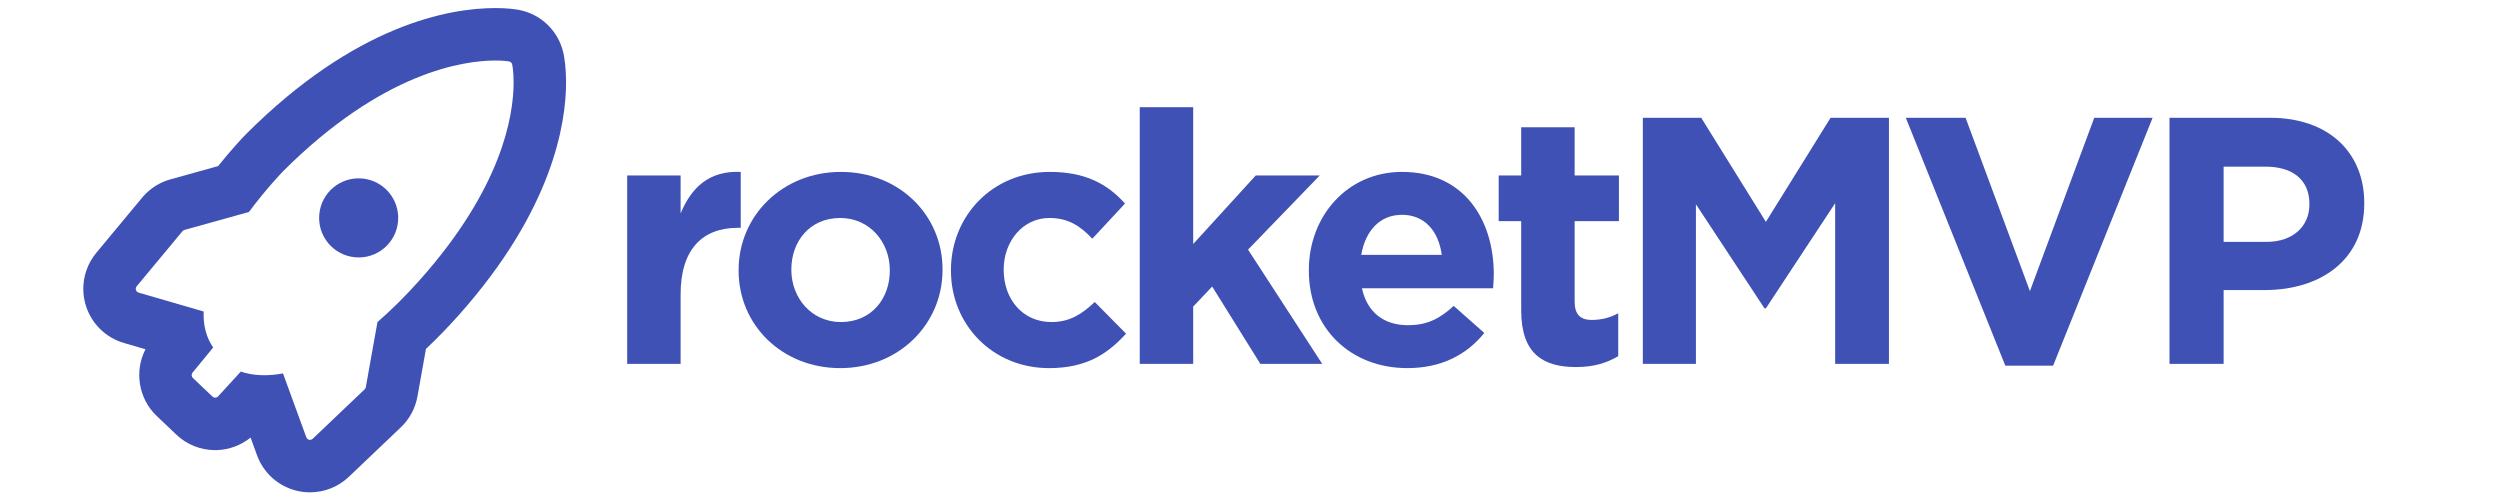
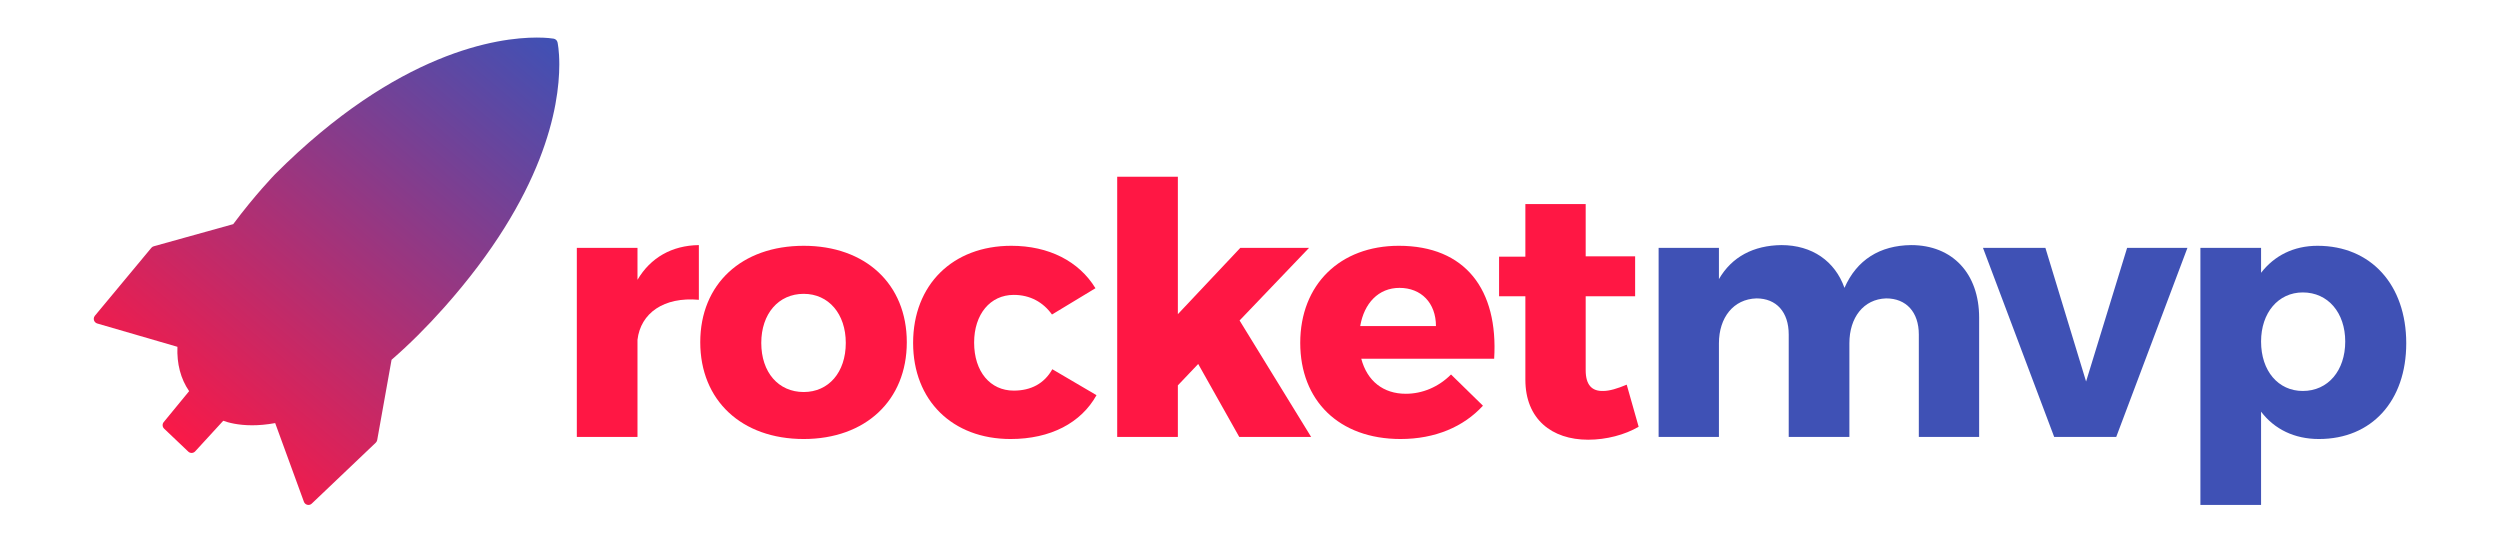
- <svg xmlns="http://www.w3.org/2000/svg" version="1.1" id="Layer_1" x="0px" y="0px" width="619.504px" height="123.997px" viewBox="0 0 619.504 123.997" enable-background="new 0 0 619.504 123.997" xml:space="preserve">
+ <svg xmlns="http://www.w3.org/2000/svg" version="1.1" id="Layer_1" x="0px" y="0px" width="1000px" height="217px" viewBox="0 0 1000 217" enable-background="new 0 0 1000 217" xml:space="preserve">
+   <path fill="#3F51B5" d="M241.255-1053.385h13.242v9.405c2.701-6.444,7.058-10.627,14.9-10.28v13.853H268.7  c-8.8,0-14.203,5.317-14.203,16.47v17.25h-13.242V-1053.385z" />
+   <path fill="#3F51B5" d="M268.87-1029.773v-0.176c0-13.415,10.804-24.311,25.354-24.311c14.462,0,25.179,10.721,25.179,24.133v0.178  c0,13.414-10.803,24.309-25.353,24.309C279.588-1005.641,268.87-1016.359,268.87-1029.773z M306.334-1029.773v-0.176  c0-6.887-4.966-12.895-12.284-12.895c-7.581,0-12.11,5.832-12.11,12.717v0.178c0,6.883,4.965,12.895,12.284,12.895  C301.804-1017.055,306.334-1022.891,306.334-1029.773z" />
+   <path fill="#3F51B5" d="M321.488-1029.773v-0.176c0-13.327,10.194-24.311,24.483-24.311c8.799,0,14.288,2.965,18.644,7.844  l-8.102,8.712c-2.962-3.138-5.925-5.14-10.629-5.14c-6.621,0-11.326,5.832-11.326,12.717v0.178c0,7.146,4.617,12.895,11.848,12.895  c4.444,0,7.494-1.916,10.718-4.969l7.753,7.846c-4.531,4.965-9.758,8.537-19.081,8.537  C331.77-1005.641,321.488-1016.447,321.488-1029.773z" />
+   <path fill="#3F51B5" d="M368.272-1070.287h13.244v33.893l15.508-16.99h15.855L395.107-1035l18.381,28.311h-15.333l-11.938-19.166  l-4.703,4.969v14.197h-13.244L368.272-1070.287L368.272-1070.287z" />
+   <path fill="#3F51B5" d="M410.175-1029.773v-0.176c0-13.327,9.497-24.311,23.088-24.311c15.597,0,22.74,12.108,22.74,25.354  c0,1.049-0.088,2.264-0.175,3.484h-32.497c1.306,6.016,5.489,9.148,11.414,9.148c4.442,0,7.667-1.393,11.325-4.789l7.579,6.707  c-4.355,5.4-10.63,8.713-19.081,8.713C420.544-1005.641,410.175-1015.488,410.175-1029.773z M443.109-1033.699  c-0.785-5.92-4.271-9.93-9.846-9.93c-5.488,0-9.062,3.922-10.105,9.93H443.109z" />
+   <path fill="#3F51B5" d="M462.795-1019.934v-22.13h-5.577v-11.321h5.577v-11.936h13.243v11.936h10.977v11.321h-10.977v19.952  c0,3.053,1.307,4.535,4.269,4.535c2.439,0,4.617-0.613,6.533-1.656v10.629c-2.787,1.654-6.011,2.701-10.454,2.701  C468.283-1005.902,462.795-1009.125,462.795-1019.934z" />
+   <path fill="#3F51B5" d="M492.937-1067.674H507.4l16.029,25.789l16.03-25.789h14.464v60.984h-13.331v-39.812l-17.163,26.047h-0.349  l-16.989-25.786v39.552h-13.155V-1067.674z" />
+   <path fill="#3F51B5" d="M558.101-1067.674h14.812l15.941,42.955l15.944-42.955h14.463l-24.654,61.42h-11.851L558.101-1067.674z" />
+   <path fill="#3F51B5" d="M623.44-1067.674h24.915c14.552,0,23.351,8.625,23.351,21.086v0.174c0,14.111-10.978,21.428-24.655,21.428  h-10.193v18.299h-13.416L623.44-1067.674L623.44-1067.674z M647.486-1036.924c6.709,0,10.629-4.004,10.629-9.23v-0.173  c0-6.015-4.183-9.237-10.891-9.237h-10.368v18.643h10.63V-1036.924z" />
  <g>
-     <path d="M200.946-256.497h14.651v10.41c2.988-7.133,7.808-11.76,16.483-11.374v15.326h-0.771c-9.735,0-15.712,5.88-15.712,18.218   v19.085h-14.651V-256.497z" />
-     <path d="M231.499-230.376v-0.191c0-14.845,11.952-26.894,28.049-26.894c16.001,0,27.857,11.856,27.857,26.7v0.193   c0,14.844-11.953,26.893-28.05,26.893C243.355-203.675,231.499-215.531,231.499-230.376z M272.947-230.376v-0.191   c0-7.615-5.494-14.267-13.591-14.267c-8.386,0-13.398,6.458-13.398,14.073v0.193c0,7.614,5.494,14.266,13.591,14.266   C267.935-216.302,272.947-222.761,272.947-230.376z" />
-     <path d="M289.713-230.376v-0.191c0-14.748,11.278-26.894,27.085-26.894c9.735,0,15.808,3.277,20.627,8.675l-8.964,9.639   c-3.277-3.469-6.554-5.687-11.759-5.687c-7.326,0-12.531,6.458-12.531,14.073v0.193c0,7.903,5.109,14.266,13.109,14.266   c4.916,0,8.29-2.121,11.856-5.495l8.579,8.675c-5.012,5.494-10.795,9.447-21.109,9.447   C301.087-203.675,289.713-215.628,289.713-230.376z" />
-     <path d="M341.471-275.196h14.651v37.495l17.158-18.796h17.543l-19.664,20.338l20.338,31.327h-16.964l-13.206-21.206l-5.205,5.494   v15.712h-14.651V-275.196z" />
-     <path d="M387.831-230.376v-0.191c0-14.748,10.506-26.894,25.543-26.894c17.253,0,25.158,13.398,25.158,28.05   c0,1.156-0.097,2.506-0.193,3.855h-35.954c1.446,6.65,6.073,10.121,12.627,10.121c4.916,0,8.482-1.543,12.53-5.302l8.386,7.422   c-4.82,5.976-11.76,9.64-21.109,9.64C399.301-203.675,387.831-214.567,387.831-230.376z M424.267-234.713   c-0.868-6.555-4.723-10.988-10.892-10.988c-6.073,0-10.025,4.337-11.181,10.988H424.267z" />
-     <path d="M446.046-219.483v-24.482h-6.169v-12.531h6.169v-13.205h14.652v13.205h12.145v12.531h-12.145v22.072   c0,3.374,1.445,5.013,4.723,5.013c2.699,0,5.108-0.675,7.229-1.831v11.76c-3.084,1.831-6.65,2.988-11.566,2.988   C452.118-203.964,446.046-207.53,446.046-219.483z" />
-     <path d="M479.393-272.305h16.002l17.734,28.531l17.736-28.531h16.001v67.473h-14.748v-44.05l-18.989,28.82h-0.385l-18.797-28.531   v43.761h-14.555V-272.305z" />
-     <path d="M551.488-272.305h16.386l17.64,47.521l17.64-47.521h16l-27.277,67.954h-13.109L551.488-272.305z" />
-     <path d="M623.775-272.305h27.567c16.098,0,25.832,9.542,25.832,23.326v0.192c0,15.615-12.145,23.713-27.277,23.713H638.62v20.241   h-14.845V-272.305z M650.378-238.279c7.423,0,11.76-4.435,11.76-10.218v-0.192c0-6.651-4.627-10.218-12.049-10.218h-11.47v20.628   H650.378z" />
-     <g>
-       <path d="M164.811-288c2.214,0,3.51,0.203,3.738,0.242c0.429,0.074,0.772,0.398,0.868,0.823c0.016,0.073,0.393,1.787,0.393,4.897    c0,9.449-3.33,29.045-25.638,54.114c-3.875,4.354-7.805,8.263-11.689,11.623l-3.192,17.855c-0.042,0.227-0.152,0.431-0.318,0.589    l-14.241,13.555c-0.203,0.192-0.469,0.298-0.742,0.298c-0.081,0-0.163-0.009-0.244-0.028c-0.353-0.082-0.641-0.336-0.765-0.678    l-6.392-17.506c-1.92,0.354-3.629,0.487-5.119,0.487c-3.177,0-5.355-0.61-6.435-1.006l-6.247,6.812    c-0.195,0.214-0.467,0.34-0.755,0.35c-0.011,0-0.022,0.001-0.034,0.001c-0.278,0-0.545-0.104-0.744-0.295l-5.376-5.108    c-0.41-0.392-0.446-1.026-0.09-1.463l5.652-6.881c-1.888-2.748-2.753-6.087-2.601-9.87l-17.845-5.192    c-0.347-0.102-0.62-0.37-0.727-0.718c-0.033-0.104-0.048-0.208-0.048-0.314c0-0.248,0.086-0.49,0.248-0.687l12.571-15.116    c0.141-0.168,0.328-0.292,0.54-0.349l17.674-4.917c4.812-6.471,9.283-11.083,9.327-11.129    C133.927-284.959,156.243-288,164.811-288 M164.811-301c-5.823,0-15.244,1.029-27.057,5.932    c-13.729,5.698-27.311,15.208-40.368,28.266l-0.1,0.1l-0.098,0.103c-0.406,0.421-3.651,3.814-7.589,8.754l-13.483,3.752    c-2.756,0.759-5.186,2.319-7.032,4.518l-0.021,0.024l-0.021,0.024l-12.571,15.116c-2.108,2.552-3.253,5.735-3.253,8.999    c0,1.415,0.213,2.817,0.632,4.168c1.401,4.521,4.947,8.012,9.493,9.342l7.646,2.225c-3.817,5.634-3.068,13.354,1.91,18.106    l5.398,5.13c2.604,2.487,6.057,3.871,9.699,3.871h0.208l0.243-0.008c3.735-0.126,7.304-1.752,9.838-4.469l2.482,6.798    c1.623,4.47,5.376,7.799,10.034,8.881c1.043,0.243,2.116,0.366,3.187,0.366c3.623,0,7.066-1.375,9.695-3.873l14.25-13.562    c2.166-2.064,3.595-4.703,4.139-7.639l0.007-0.039l0.007-0.04l2.408-13.469c3.145-2.94,6.29-6.174,9.388-9.655    c25.169-28.284,28.927-51.459,28.927-62.757c0-4.014-0.477-6.668-0.682-7.623l-0.012-0.057l-0.014-0.062    c-1.25-5.579-5.701-9.814-11.337-10.789C169.825-300.729,167.81-301,164.811-301L164.811-301z" />
-     </g>
-     <g>
-       <circle cx="127.33" cy="-244.854" r="10.841" />
-     </g>
-   </g>
-   <g>
-     <path fill="#3F51B5" d="M155.415,43.475h13.242v9.405c2.701-6.444,7.058-10.627,14.9-10.28v13.852h-0.697   c-8.8,0-14.203,5.317-14.203,16.47v17.25h-13.242V43.475z" />
-     <path fill="#3F51B5" d="M183.03,67.087v-0.176c0-13.416,10.804-24.312,25.354-24.312c14.462,0,25.179,10.721,25.179,24.133v0.179   c0,13.413-10.803,24.309-25.353,24.309C193.748,91.22,183.03,80.501,183.03,67.087z M220.494,67.087v-0.176   c0-6.887-4.966-12.896-12.284-12.896c-7.581,0-12.11,5.833-12.11,12.717v0.179c0,6.883,4.965,12.893,12.284,12.893   C215.964,79.804,220.494,73.97,220.494,67.087z" />
-     <path fill="#3F51B5" d="M235.648,67.087v-0.176c0-13.328,10.194-24.312,24.483-24.312c8.799,0,14.288,2.965,18.644,7.845   l-8.102,8.711c-2.962-3.137-5.925-5.14-10.629-5.14c-6.621,0-11.326,5.833-11.326,12.717v0.179c0,7.146,4.617,12.893,11.848,12.893   c4.444,0,7.494-1.916,10.718-4.968l7.753,7.845c-4.531,4.966-9.758,8.539-19.081,8.539C245.93,91.22,235.648,80.412,235.648,67.087   z" />
-     <path fill="#3F51B5" d="M282.432,26.572h13.244v33.893l15.508-16.99h15.855L309.268,61.86l18.38,28.311h-15.333l-11.937-19.166   l-4.703,4.967v14.199h-13.244V26.572z" />
-     <path fill="#3F51B5" d="M324.335,67.087v-0.176c0-13.328,9.497-24.312,23.088-24.312c15.596,0,22.74,12.109,22.74,25.354   c0,1.049-0.088,2.265-0.175,3.484h-32.497c1.306,6.016,5.489,9.15,11.414,9.15c4.443,0,7.667-1.393,11.325-4.79l7.58,6.708   c-4.356,5.4-10.63,8.713-19.081,8.713C334.704,91.22,324.335,81.372,324.335,67.087z M357.269,63.16   c-0.785-5.92-4.27-9.93-9.845-9.93c-5.488,0-9.062,3.923-10.106,9.93H357.269z" />
-     <path fill="#3F51B5" d="M376.955,76.926v-22.13h-5.577V43.475h5.577V31.539h13.243v11.936h10.977v11.321h-10.977v19.953   c0,3.052,1.307,4.534,4.269,4.534c2.439,0,4.617-0.613,6.533-1.655v10.628c-2.787,1.655-6.011,2.701-10.454,2.701   C382.443,90.957,376.955,87.735,376.955,76.926z" />
-     <path fill="#3F51B5" d="M407.097,29.185h14.464l16.029,25.79l16.03-25.79h14.464v60.986h-13.331V50.358L437.59,76.405h-0.349   l-16.989-25.787v39.553h-13.155V29.185z" />
-     <path fill="#3F51B5" d="M472.261,29.185h14.812l15.942,42.955l15.944-42.955h14.463l-24.654,61.421h-11.851L472.261,29.185z" />
-     <path fill="#3F51B5" d="M537.601,29.185h24.915c14.551,0,23.35,8.625,23.35,21.087v0.173c0,14.111-10.977,21.429-24.655,21.429   h-10.193v18.298h-13.416V29.185z M561.647,59.936c6.709,0,10.628-4.005,10.628-9.231v-0.173c0-6.015-4.182-9.237-10.89-9.237   h-10.368v18.642H561.647z" />
-     <path fill="#3F51B5" d="M122.753,14.998c2.001,0,3.174,0.185,3.38,0.22c0.387,0.068,0.698,0.36,0.784,0.743   c0.014,0.067,0.356,1.617,0.356,4.426c0,8.54-3.01,26.252-23.173,48.912c-3.503,3.94-7.057,7.469-10.565,10.507l-2.886,16.138   c-0.039,0.207-0.138,0.392-0.288,0.534l-12.873,12.252c-0.183,0.174-0.421,0.27-0.667,0.27c-0.075,0-0.15-0.009-0.225-0.027   c-0.319-0.074-0.58-0.302-0.69-0.611l-5.778-15.824c-1.738,0.32-3.286,0.441-4.634,0.441c-2.869,0-4.834-0.55-5.81-0.908   l-5.647,6.155c-0.177,0.193-0.422,0.308-0.683,0.317c-0.011,0-0.022,0.001-0.033,0.001c-0.25,0-0.49-0.095-0.669-0.266l-4.859-4.62   c-0.37-0.353-0.404-0.929-0.082-1.32l5.11-6.223c-1.707-2.483-2.49-5.501-2.352-8.92l-16.129-4.689   c-0.314-0.091-0.561-0.34-0.657-0.648c-0.03-0.095-0.043-0.188-0.043-0.285c0-0.229,0.077-0.442,0.224-0.621l11.362-13.668   c0.128-0.148,0.296-0.263,0.488-0.31l15.975-4.448c4.348-5.846,8.391-10.019,8.43-10.056   C94.839,17.747,115.008,14.998,122.753,14.998 M122.753,1.998c-11.41,0-34.613,4.063-61.827,31.278l0.004,0.004   c-0.934,0.951-3.659,3.858-6.883,7.877l-11.731,3.267c-2.701,0.726-5.095,2.232-6.938,4.371l-0.076,0.088l-0.074,0.089   L23.867,62.64c-2.091,2.535-3.227,5.693-3.227,8.932c0,1.445,0.222,2.872,0.66,4.242c1.421,4.455,4.941,7.884,9.433,9.181   l5.316,1.546c-2.776,5.393-1.774,12.195,2.777,16.53l4.868,4.628c2.585,2.471,6.013,3.844,9.626,3.844h0.212l0.246-0.007   l0.031-0.001l0.031-0.001c3.009-0.113,5.923-1.22,8.255-3.095l1.6,4.381c1.611,4.418,5.289,7.696,9.866,8.793   c1.067,0.257,2.164,0.387,3.261,0.387c3.596,0,7.013-1.366,9.623-3.847l12.879-12.258c2.134-2.03,3.552-4.638,4.1-7.539   l0.012-0.062l0.011-0.062l2.104-11.767c2.782-2.619,5.55-5.475,8.266-8.53c23.02-25.87,26.457-47.161,26.457-57.549   c0-3.59-0.401-6.008-0.64-7.13l-0.015-0.069l-0.017-0.074c-1.238-5.515-5.637-9.714-11.208-10.697   C127.467,2.255,125.563,1.998,122.753,1.998L122.753,1.998z" />
-     <path fill="#3F51B5" d="M79.118,53.114c0.487-5.393,5.251-9.364,10.643-8.879c5.39,0.489,9.363,5.253,8.875,10.647   c-0.489,5.39-5.253,9.364-10.644,8.874C82.602,63.265,78.628,58.501,79.118,53.114z" />
+     <linearGradient id="SVGID_1_" gradientUnits="userSpaceOnUse" x1="286.57" y1="-153.237" x2="411.924" y2="-302.629">
+       <stop offset="0" style="stop-color:#FA1947" />
+       <stop offset="1" style="stop-color:#3F51B5" />
+     </linearGradient>
+     <path fill="url(#SVGID_1_)" d="M400.598-283.992c2.848,0,4.517,0.265,4.811,0.313c0.551,0.096,0.994,0.512,1.117,1.057   c0.02,0.095,0.506,2.302,0.506,6.3c0,12.156-4.284,37.367-32.985,69.624c-4.986,5.607-10.045,10.631-15.038,14.955l-4.109,22.97   c-0.056,0.295-0.196,0.56-0.41,0.762l-18.324,17.44c-0.26,0.247-0.599,0.384-0.949,0.384c-0.106,0-0.214-0.015-0.32-0.039   c-0.454-0.105-0.826-0.432-0.983-0.87l-8.225-22.524c-2.474,0.456-4.677,0.629-6.596,0.629c-4.083,0-6.881-0.781-8.27-1.293   l-8.038,8.763c-0.252,0.272-0.601,0.437-0.972,0.45c-0.016,0-0.032,0-0.047,0c-0.356,0-0.697-0.134-0.952-0.377l-6.917-6.576   c-0.526-0.503-0.574-1.324-0.116-1.88l7.274-8.857c-2.431-3.536-3.544-7.83-3.349-12.696l-22.958-6.676   c-0.447-0.13-0.798-0.482-0.935-0.923c-0.042-0.133-0.061-0.267-0.061-0.406c0-0.324,0.109-0.628,0.318-0.884l16.173-19.454   c0.182-0.211,0.421-0.373,0.694-0.44l22.74-6.332c6.189-8.322,11.944-14.262,12-14.314   C360.864-280.079,389.573-283.992,400.598-283.992 M400.598-302.497c-16.242,0-49.269,5.783-88.007,44.521l0.006,0.008   c-1.33,1.352-5.208,5.492-9.798,11.212l-16.698,4.65c-3.844,1.034-7.251,3.178-9.876,6.221l-0.108,0.127l-0.104,0.127   l-16.172,19.455c-2.977,3.606-4.593,8.103-4.593,12.713c0,2.059,0.316,4.087,0.939,6.039c2.023,6.342,7.034,11.221,13.427,13.067   l7.567,2.201c-3.951,7.676-2.525,17.36,3.953,23.528l6.929,6.589c3.68,3.518,8.56,5.471,13.703,5.471h0.302l0.349-0.011h0.044   l0.044-0.003c4.283-0.161,8.432-1.733,11.75-4.403l2.277,6.236c2.294,6.289,7.529,10.953,14.043,12.517   c1.519,0.363,3.081,0.55,4.642,0.55c5.119,0,9.982-1.946,13.697-5.478l18.333-17.448c3.038-2.887,5.056-6.602,5.836-10.73   l0.017-0.089l0.015-0.087l2.995-16.75c3.96-3.729,7.9-7.792,11.766-12.141c32.768-36.825,37.66-67.132,37.66-81.918   c0-5.11-0.57-8.552-0.911-10.149l-0.021-0.098l-0.024-0.104c-1.763-7.852-8.024-13.829-15.954-15.228   C407.308-302.131,404.598-302.497,400.598-302.497L400.598-302.497z" />
  </g>
  <g>
    <g>
-       <path fill="#3F51B5" d="M150.047,212.824h14.178v10.074c2.891-6.902,7.556-11.381,15.952-11.007v14.834h-0.747    c-9.421,0-15.205,5.688-15.205,17.628v18.472h-14.178V212.824z" />
-       <path fill="#3F51B5" d="M179.615,238.105v-0.188c0-14.365,11.567-26.026,27.146-26.026c15.485,0,26.959,11.474,26.959,25.841    v0.186c0,14.367-11.568,26.026-27.146,26.026C191.088,263.944,179.615,252.47,179.615,238.105z M219.727,238.105v-0.188    c0-7.369-5.318-13.806-13.153-13.806c-8.115,0-12.967,6.251-12.967,13.62v0.186c0,7.369,5.318,13.806,13.154,13.806    C214.875,251.724,219.727,245.475,219.727,238.105z" />
-       <path fill="#3F51B5" d="M235.953,238.105v-0.188c0-14.271,10.913-26.026,26.211-26.026c9.421,0,15.299,3.172,19.963,8.396    l-8.675,9.327c-3.171-3.356-6.343-5.503-11.381-5.503c-7.089,0-12.126,6.251-12.126,13.62v0.186    c0,7.649,4.943,13.806,12.686,13.806c4.758,0,8.022-2.052,11.474-5.316l8.303,8.395c-4.851,5.317-10.448,9.143-20.43,9.143    C246.96,263.944,235.953,252.377,235.953,238.105z" />
-       <path fill="#3F51B5" d="M286.042,194.729h14.178v36.285l16.604-18.19h16.979l-19.031,19.682l19.683,30.319h-16.417l-12.78-20.522    l-5.038,5.315v15.207h-14.178V194.729z" />
-       <path fill="#3F51B5" d="M330.907,238.105v-0.188c0-14.271,10.167-26.026,24.72-26.026c16.697,0,24.348,12.968,24.348,27.147    c0,1.117-0.094,2.424-0.187,3.73h-34.794c1.399,6.436,5.876,9.794,12.22,9.794c4.758,0,8.209-1.493,12.126-5.131l8.117,7.184    c-4.666,5.781-11.381,9.328-20.43,9.328C342.008,263.944,330.907,253.403,330.907,238.105z M366.168,233.905    c-0.839-6.343-4.571-10.633-10.541-10.633c-5.877,0-9.701,4.196-10.82,10.633H366.168z" />
-       <path fill="#3F51B5" d="M387.246,248.646v-23.693h-5.971v-12.129h5.971v-12.78h14.18v12.78h11.753v12.129h-11.753v21.359    c0,3.267,1.399,4.852,4.57,4.852c2.612,0,4.943-0.652,6.996-1.772v11.381c-2.985,1.772-6.436,2.891-11.194,2.891    C393.122,263.663,387.246,260.214,387.246,248.646z" />
-       <path fill="#3F51B5" d="M420.917,197.527h7.462l23.788,35.635l23.788-35.635h7.461v65.298h-7.369v-52.893l-23.786,34.98h-0.374    L428.1,210.026v52.799h-7.182V197.527z" />
-       <path fill="#3F51B5" d="M490.688,197.527h8.209l23.228,56.249l23.321-56.249h7.928l-28.077,65.764h-6.532L490.688,197.527z" />
-       <path fill="#3F51B5" d="M560.644,197.527h24.44c14.739,0,24.441,7.835,24.441,20.708v0.187c0,14.084-11.756,21.361-25.653,21.361    h-15.859v23.042h-7.369V197.527z M584.151,233.068c10.821,0,17.913-5.784,17.913-14.367v-0.186c0-9.33-7-14.179-17.54-14.179    h-16.511v28.731H584.151z" />
+       <linearGradient id="SVGID_2_" gradientUnits="userSpaceOnUse" x1="72.034" y1="177.904" x2="213.927" y2="8.803">
+         <stop offset="0" style="stop-color:#FA1947" />
+         <stop offset="1" style="stop-color:#3F51B5" />
+       </linearGradient>
+       <path fill="url(#SVGID_2_)" d="M214.731,15.024c3.979,0,6.311,0.37,6.722,0.438c0.77,0.133,1.388,0.715,1.56,1.476    c0.028,0.133,0.708,3.217,0.708,8.803c0,16.983-5.986,52.209-46.087,97.277c-6.966,7.835-14.035,14.854-21.011,20.896    l-5.741,32.094c-0.077,0.412-0.273,0.78-0.573,1.064l-25.602,24.367c-0.363,0.345-0.837,0.536-1.326,0.536    c-0.148,0-0.299-0.021-0.447-0.055c-0.635-0.146-1.153-0.603-1.373-1.216l-11.491-31.471c-3.456,0.638-6.535,0.879-9.217,0.879    c-5.705,0-9.613-1.092-11.554-1.806l-11.23,12.241c-0.353,0.381-0.84,0.611-1.358,0.63c-0.022,0-0.045,0-0.066,0    c-0.497,0-0.974-0.187-1.33-0.526l-9.664-9.188c-0.735-0.702-0.803-1.85-0.163-2.628l10.163-12.375    c-3.396-4.939-4.952-10.94-4.679-17.738l-32.076-9.327c-0.626-0.182-1.116-0.674-1.307-1.29c-0.06-0.185-0.086-0.373-0.086-0.566    c0-0.454,0.153-0.878,0.445-1.235l22.597-27.182c0.255-0.295,0.589-0.521,0.971-0.616l31.771-8.846    c8.647-11.627,16.688-19.927,16.766-20.001C159.215,20.491,199.327,15.024,214.731,15.024" />
    </g>
    <g>
-       <g>
-         <path fill="#3F51B5" d="M115.077,182.336c2.142,0,3.397,0.198,3.617,0.234c0.416,0.074,0.747,0.387,0.839,0.799     c0.015,0.07,0.38,1.729,0.38,4.738c0,9.145-3.222,28.108-24.812,52.369c-3.75,4.214-7.554,7.997-11.312,11.249l-3.089,17.281     c-0.041,0.219-0.147,0.415-0.308,0.569l-13.782,13.117c-0.196,0.186-0.455,0.29-0.718,0.29c-0.079,0-0.158-0.009-0.236-0.028     c-0.341-0.08-0.62-0.324-0.74-0.657l-6.187-16.94c-1.858,0.342-3.512,0.472-4.954,0.472c-3.076,0-5.183-0.591-6.228-0.975     l-6.046,6.593c-0.189,0.206-0.452,0.328-0.73,0.338c-0.011,0-0.022,0.001-0.033,0.001c-0.269,0-0.527-0.101-0.72-0.283     l-5.203-4.944c-0.397-0.38-0.431-0.995-0.086-1.416l5.469-6.659c-1.826-2.661-2.664-5.892-2.517-9.553l-17.27-5.025     c-0.336-0.098-0.601-0.358-0.703-0.694c-0.031-0.101-0.046-0.2-0.046-0.303c0-0.24,0.083-0.475,0.24-0.667l12.165-14.628     c0.137-0.164,0.318-0.284,0.522-0.337l17.104-4.758c4.657-6.263,8.984-10.727,9.027-10.772     C85.188,185.279,106.785,182.336,115.077,182.336 M115.077,172.66c-5.372,0-14.082,0.957-25.073,5.52     c-12.933,5.366-25.76,14.357-38.126,26.725l-0.077,0.076l-0.073,0.079c-0.407,0.42-3.771,3.938-7.75,9.004l-13.959,3.884     c-2.1,0.576-3.952,1.764-5.36,3.44l-0.016,0.02l-0.016,0.019l-12.165,14.629c-1.605,1.941-2.478,4.367-2.478,6.854     c0,1.062,0.158,2.118,0.471,3.137l0,0c1.06,3.46,3.767,6.132,7.24,7.149l11.125,3.236c0.042,0.167,0.086,0.331,0.132,0.497     l-1.702,2.07c-3.536,4.331-3.141,10.718,0.882,14.559l5.22,4.961c1.983,1.896,4.614,2.948,7.387,2.948h0.149l0.182-0.006     c2.899-0.101,5.654-1.374,7.587-3.496l2.362-2.575c0.357,0.031,0.723,0.058,1.1,0.077l3.708,10.151     c1.229,3.39,4.069,5.919,7.595,6.752c0.808,0.193,1.64,0.291,2.472,0.291c2.759,0,5.38-1.048,7.383-2.95l13.79-13.125     c1.648-1.568,2.737-3.579,3.151-5.813l0.006-0.032l0.005-0.031l2.501-13.989c3.212-2.957,6.432-6.244,9.604-9.808     c10.248-11.515,17.744-23.208,22.28-34.747c4.116-10.475,4.98-18.862,4.98-24.057c0-3.607-0.417-5.935-0.596-6.769l-0.009-0.043     l-0.01-0.044c-0.952-4.249-4.341-7.476-8.633-8.216C119.685,172.922,117.862,172.66,115.077,172.66L115.077,172.66z" />
-       </g>
-       <g>
-         <circle fill="#3F51B5" cx="78.804" cy="224.092" r="10.491" />
-       </g>
+       <path fill="#FF1744" d="M254.996,111.923c5.19-8.836,13.746-13.746,24.547-13.887v21.884c-14.026-1.264-23.284,5.329-24.547,15.99    v38.854H230.73V99.158h24.266V111.923z" />
+       <path fill="#FF1744" d="M362.721,136.892c0,23.284-16.552,38.714-41.239,38.714c-24.828,0-41.379-15.43-41.379-38.714    s16.551-38.574,41.379-38.574C346.169,98.317,362.721,113.607,362.721,136.892z M304.509,137.171    c0,11.783,6.873,19.639,16.973,19.639c9.959,0,16.832-7.855,16.832-19.639c0-11.642-6.873-19.637-16.832-19.637    C311.382,117.534,304.509,125.529,304.509,137.171z" />
+       <path fill="#FF1744" d="M438.183,115.29l-17.393,10.521c-3.507-4.91-8.697-7.855-15.291-7.855    c-9.396,0-15.849,7.715-15.849,19.077c0,11.642,6.452,19.216,15.849,19.216c6.874,0,12.205-2.805,15.431-8.556l17.674,10.379    c-6.173,11.082-18.375,17.534-34.365,17.534c-23.284,0-38.994-15.43-38.994-38.435c0-23.284,15.85-38.854,39.274-38.854    C419.527,98.317,431.59,104.49,438.183,115.29z" />
+       <path fill="#FF1744" d="M471.145,154.144v20.62h-24.266V70.685h24.266v54.985l24.969-26.512h27.493l-27.775,29.036l28.616,46.569    h-28.755l-16.411-29.175L471.145,154.144z" />
+       <path fill="#FF1744" d="M597.665,143.484h-53.162c2.386,8.978,8.837,14.026,17.814,14.026c6.593,0,13.046-2.665,18.095-7.715    l12.765,12.484c-7.715,8.416-19.077,13.325-32.964,13.325c-24.687,0-40.116-15.43-40.116-38.435    c0-23.425,15.991-38.854,39.416-38.854C586.163,98.317,599.348,115.852,597.665,143.484z M574.382,130.438    c0-9.257-5.892-15.288-14.588-15.288c-8.417,0-14.169,6.172-15.71,15.288H574.382z" />
+       <path fill="#FF1744" d="M655.454,170.696c-5.47,3.226-12.905,5.19-20.198,5.19c-14.588,0-25.108-8.277-25.108-23.987v-33.383    h-10.52v-15.851h10.52V81.625h24.127v20.9h19.777v15.991h-19.777v29.597c0,5.892,2.523,8.416,7.013,8.275    c2.524,0,5.751-0.981,9.397-2.524L655.454,170.696z" />
+       <path fill="#3F51B5" d="M791.654,127.073v47.69h-24.125v-40.957c0-8.979-5.051-14.449-13.047-14.449    c-9.117,0.28-14.728,7.716-14.728,17.954v37.452h-24.267v-40.957c0-8.979-4.91-14.449-12.905-14.449    c-9.256,0.28-15.008,7.716-15.008,17.954v37.452h-24.127V99.158h24.127v12.484c5.189-8.977,13.887-13.466,24.968-13.606    c12.344,0,21.46,6.454,25.248,17.114c4.91-11.223,14.167-16.974,26.65-17.114C780.994,98.036,791.654,109.398,791.654,127.073z" />
+       <path fill="#3F51B5" d="M821.67,174.764l-28.474-75.605h24.966l16.271,53.443l16.411-53.443h24.127l-28.475,75.605H821.67z" />
+       <path fill="#3F51B5" d="M962.498,137.312c0,23.005-13.745,38.294-34.926,38.294c-9.82,0-17.815-3.928-23.145-10.941v37.312    h-24.267V99.158h24.267v9.961c5.329-6.873,13.044-10.802,22.583-10.802C948.332,98.317,962.498,113.887,962.498,137.312z     M938.092,136.611c0-11.503-6.874-19.639-16.973-19.639c-9.818,0-16.691,8.136-16.691,19.639c0,11.781,6.873,19.777,16.691,19.777    C931.218,156.389,938.092,148.253,938.092,136.611z" />
    </g>
  </g>
</svg>
